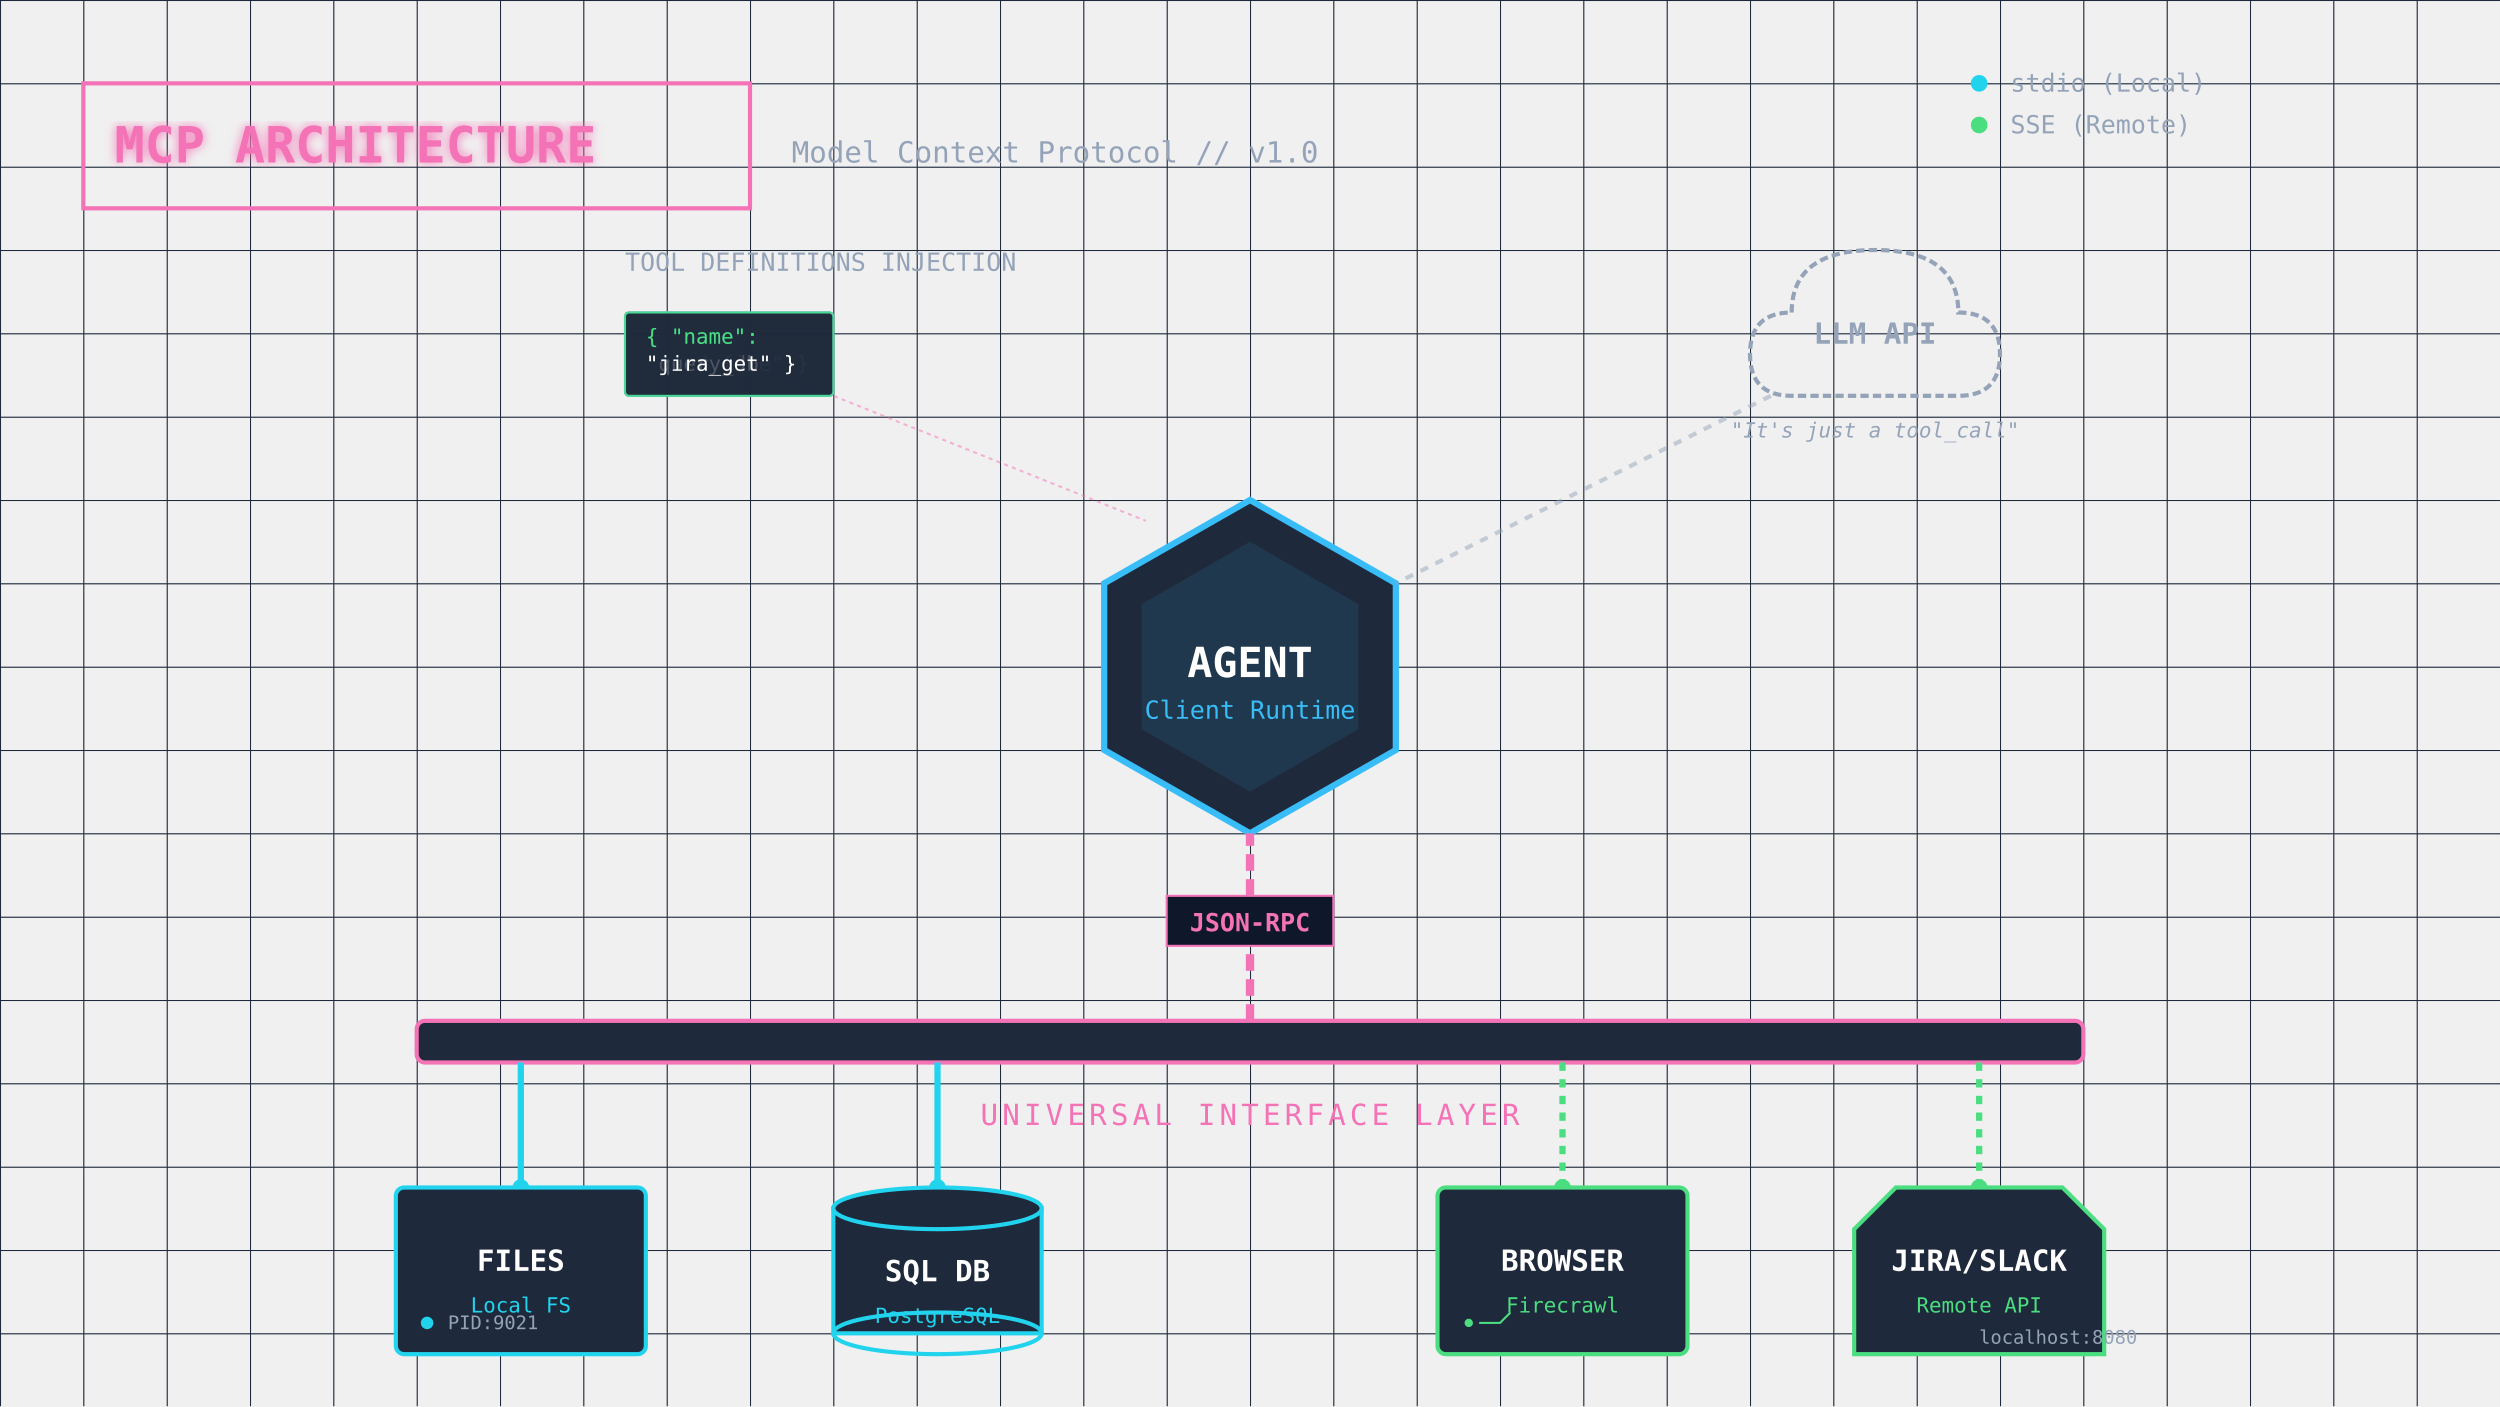
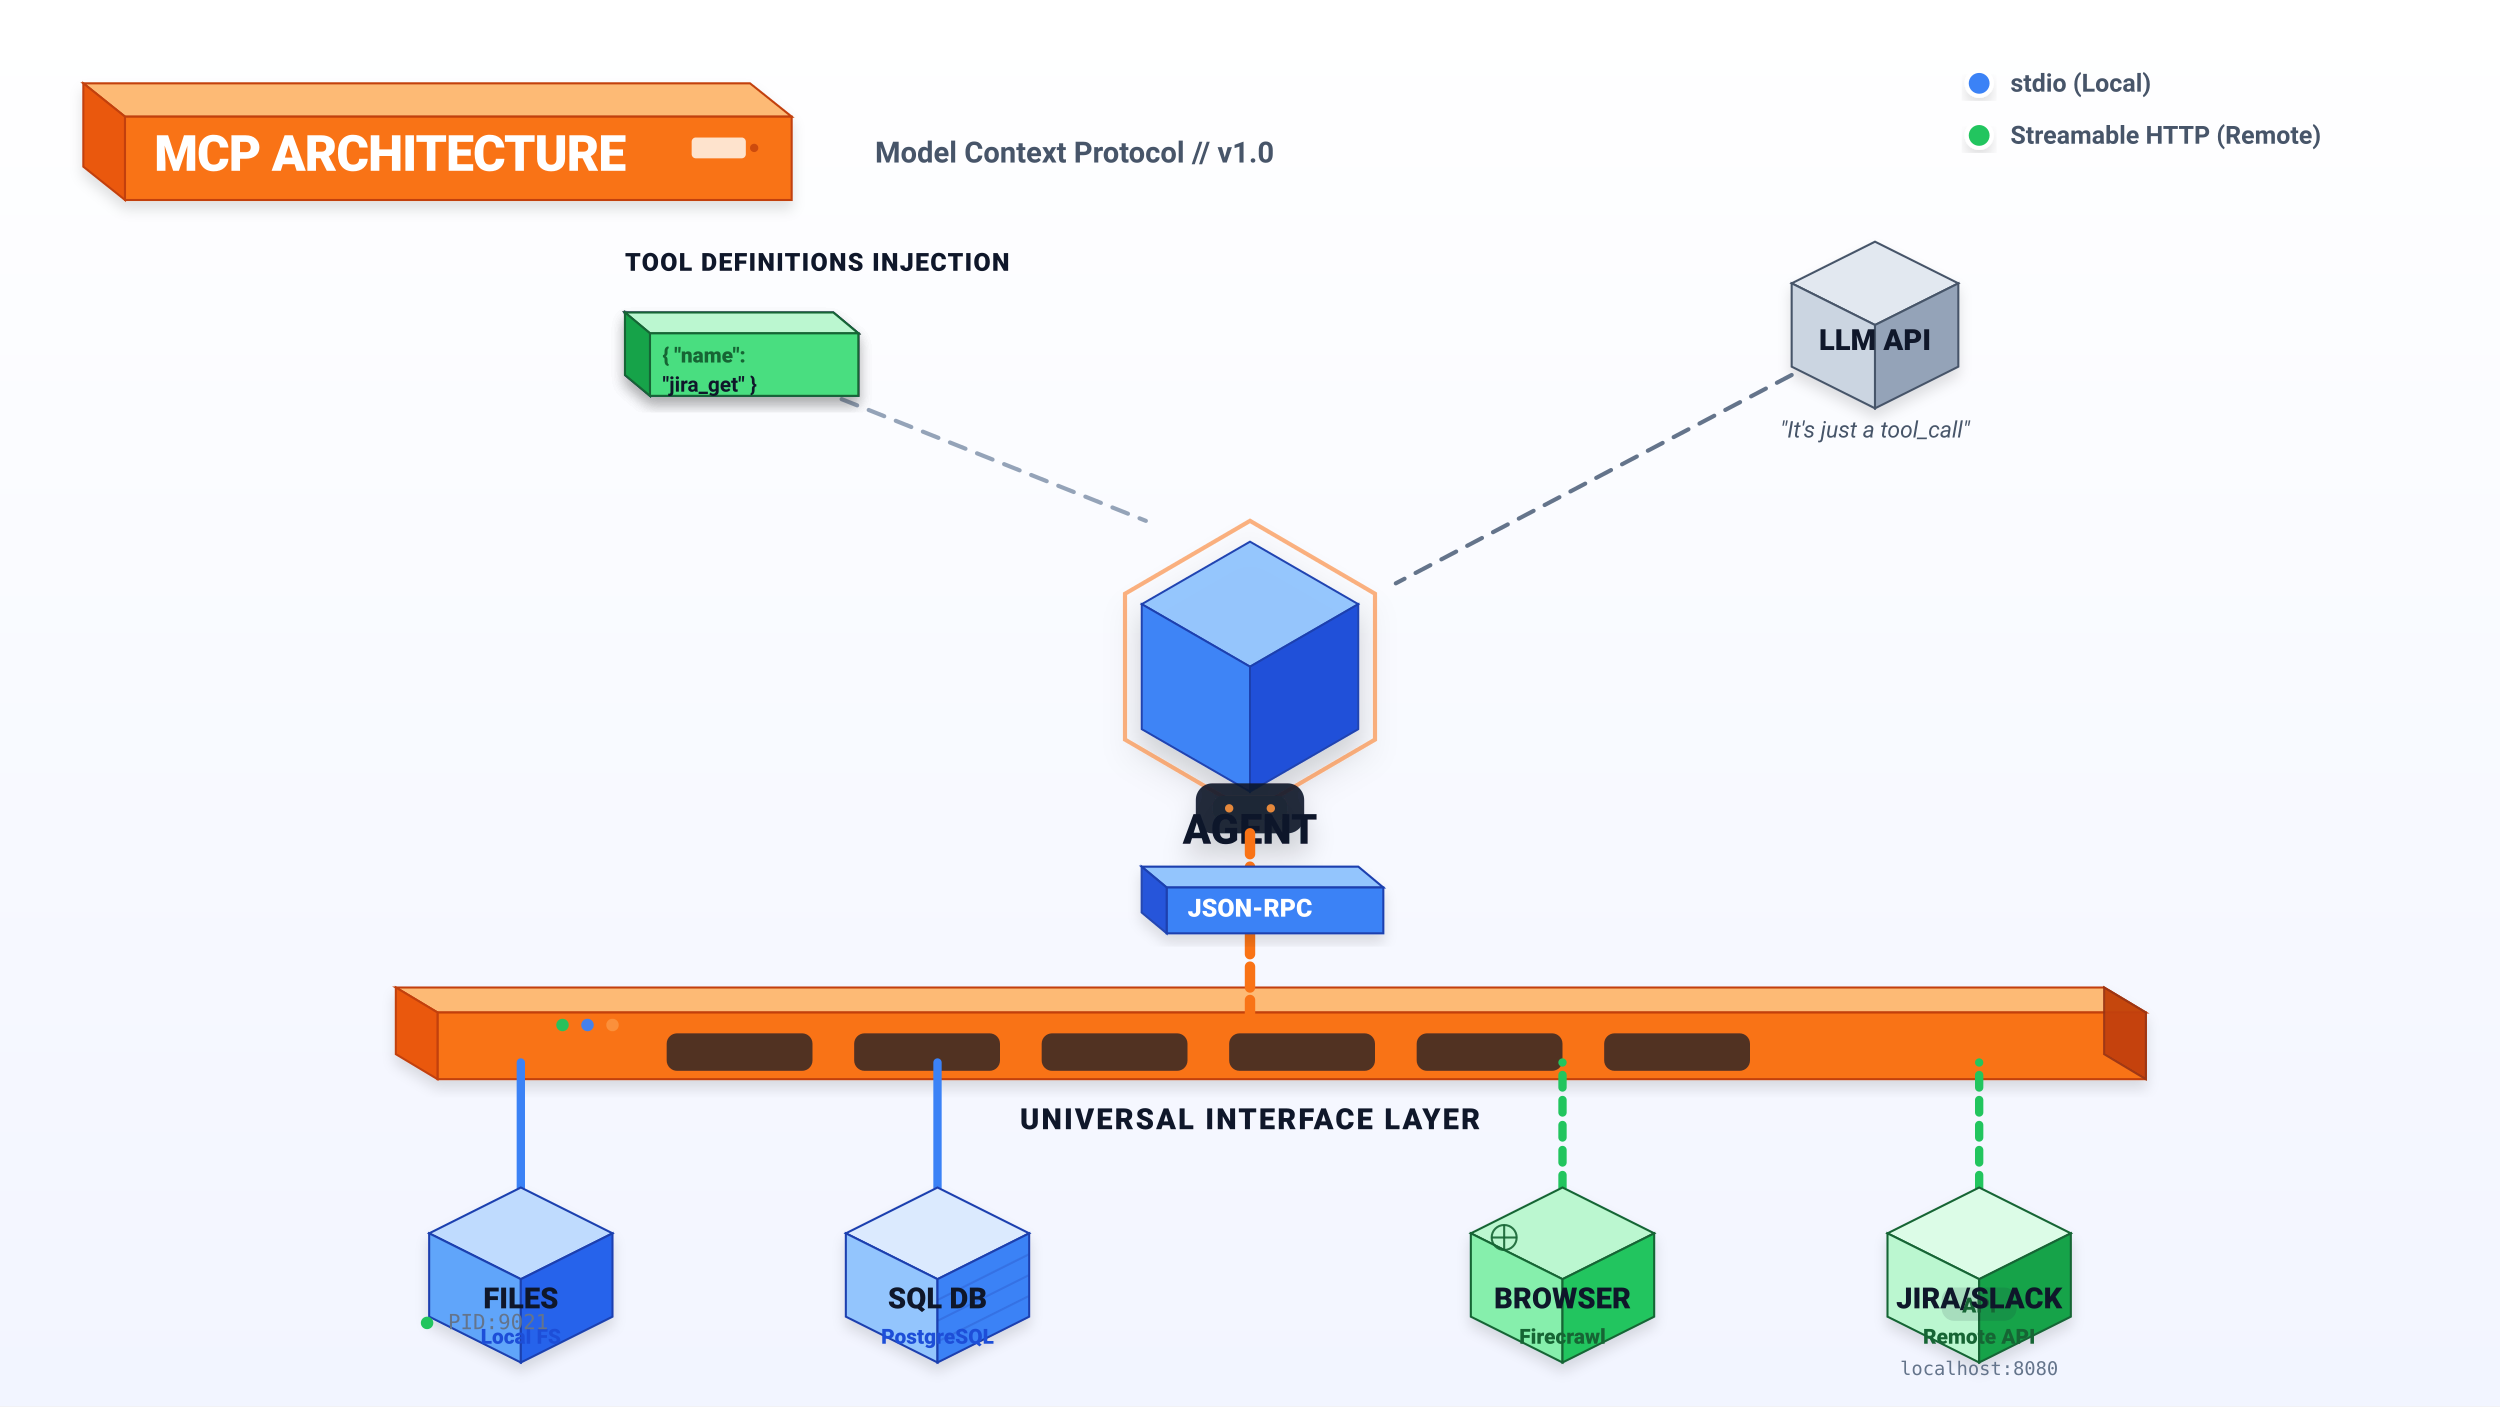
- <svg xmlns="http://www.w3.org/2000/svg" viewBox="0 0 1200 675" font-family="'JetBrains Mono', Consolas, monospace" style="background-color: #0f172a;">
+ <svg xmlns="http://www.w3.org/2000/svg" viewBox="0 0 1200 675" font-family="system-ui, -apple-system, 'Segoe UI', Roboto, Helvetica, Arial, sans-serif" style="background-color: #f6f7fb;">
  <defs>
-     <pattern id="grid" width="40" height="40" patternUnits="userSpaceOnUse">
-       <path d="M 40 0 L 0 0 0 40" fill="none" stroke="#1e293b" stroke-width="1" />
-     </pattern>
-     <filter id="glow">
-       <feGaussianBlur stdDeviation="2.5" result="coloredBlur" />
+     <linearGradient id="bg" x1="0" y1="0" x2="0" y2="1">
+       <stop offset="0" stop-color="#ffffff" />
+       <stop offset="1" stop-color="#f2f5ff" />
+     </linearGradient>
+     <filter id="shadow-sm" x="-20%" y="-20%" width="140%" height="140%">
+       <feGaussianBlur in="SourceAlpha" stdDeviation="3" />
+       <feOffset dx="0" dy="4" result="offsetblur" />
+       <feComponentTransfer>
+         <feFuncA type="linear" slope="0.12" />
+       </feComponentTransfer>
      <feMerge>
-         <feMergeNode in="coloredBlur" />
+         <feMergeNode />
+         <feMergeNode in="SourceGraphic" />
+       </feMerge>
+     </filter>
+     <filter id="shadow-md" x="-20%" y="-20%" width="140%" height="140%">
+       <feGaussianBlur in="SourceAlpha" stdDeviation="6" />
+       <feOffset dx="0" dy="8" result="offsetblur" />
+       <feComponentTransfer>
+         <feFuncA type="linear" slope="0.16" />
+       </feComponentTransfer>
+       <feMerge>
+         <feMergeNode />
        <feMergeNode in="SourceGraphic" />
      </feMerge>
    </filter>
    <marker id="arrow-blue" markerWidth="10" markerHeight="10" refX="9" refY="3" orient="auto">
-       <path d="M0,0 L0,6 L9,3 z" fill="#38bdf8" />
+       <path d="M0,0 L0,6 L9,3 z" fill="#3b82f6" />
    </marker>
-     <linearGradient id="grad-stdio" x1="0%" y1="0%" x2="100%" y2="0%">
-       <stop offset="0%" style="stop-color:#22d3ee;stop-opacity:1" />
-       <stop offset="100%" style="stop-color:#0f172a;stop-opacity:0" />
-     </linearGradient>
-     <linearGradient id="grad-http" x1="0%" y1="0%" x2="100%" y2="0%">
-       <stop offset="0%" style="stop-color:#4ade80;stop-opacity:1" />
-       <stop offset="100%" style="stop-color:#0f172a;stop-opacity:0" />
-     </linearGradient>
+     <marker id="arrow-green" markerWidth="10" markerHeight="10" refX="9" refY="3" orient="auto">
+       <path d="M0,0 L0,6 L9,3 z" fill="#22c55e" />
+     </marker>
  </defs>
-   <rect width="100%" height="100%" fill="url(#grid)" />
+   <rect width="100%" height="100%" fill="url(#bg)" />
  <g transform="translate(40, 40)">
-     <rect x="0" y="0" width="320" height="60" fill="none" stroke="#f472b6" stroke-width="2" />
-     <text x="15" y="38" fill="#f472b6" font-size="24" font-weight="bold" filter="url(#glow)">MCP ARCHITECTURE</text>
-     <text x="340" y="38" fill="#94a3b8" font-size="14">Model Context Protocol // v1.0</text>
+     <g filter="url(#shadow-sm)">
+       <polygon points="0,0 320,0 340,16 20,16" fill="#fdba74" stroke="#c2410c" stroke-width="1" />
+       <polygon points="0,0 20,16 20,56 0,40" fill="#ea580c" stroke="#c2410c" stroke-width="1" />
+       <polygon points="20,16 340,16 340,56 20,56" fill="#f97316" stroke="#c2410c" stroke-width="1" />
+       <rect x="292" y="26" width="26" height="10" rx="2" fill="#fff7ed" opacity="0.85" />
+       <circle cx="322" cy="31" r="2" fill="#c2410c" opacity="0.8" />
+     </g>
+     <text x="34" y="42" fill="#ffffff" font-size="24" font-weight="800" letter-spacing="-0.5">MCP ARCHITECTURE</text>
+     <text x="380" y="38" fill="#475569" font-size="14" font-weight="600">Model Context Protocol // v1.0</text>
  </g>
  <g transform="translate(950, 40)">
-     <circle cx="0" cy="0" r="4" fill="#22d3ee" />
-     <text x="15" y="4" fill="#94a3b8" font-size="12">stdio (Local)</text>
-     <circle cx="0" cy="20" r="4" fill="#4ade80" />
-     <text x="15" y="24" fill="#94a3b8" font-size="12">SSE (Remote)</text>
-   </g>
-   <g transform="translate(600, 320)">
-     <path d="M 0 -80 L 70 -40 L 70 40 L 0 80 L -70 40 L -70 -40 Z" fill="#1e293b" stroke="#38bdf8" stroke-width="3">
-       <animate attributeName="stroke-opacity" values="1;0.5;1" dur="3s" repeatCount="indefinite" />
+     <g transform="translate(0, 0)">
+       <circle cx="0" cy="0" r="6" fill="#3b82f6" stroke="#ffffff" stroke-width="2" filter="url(#shadow-sm)" />
+       <text x="15" y="4" fill="#475569" font-size="12" font-weight="bold">stdio (Local)</text>
+     </g>
+     <g transform="translate(0, 25)">
+       <circle cx="0" cy="0" r="6" fill="#22c55e" stroke="#ffffff" stroke-width="2" filter="url(#shadow-sm)" />
+       <text x="15" y="4" fill="#475569" font-size="12" font-weight="bold">Streamable HTTP (Remote)</text>
+     </g>
+   </g>
+   <g transform="translate(600, 320)" filter="url(#shadow-md)">
+     <g transform="scale(1.2)">
+       <path d="M0 -50 L43.3 -25 L0 0 L-43.3 -25 Z" fill="#93c5fd" stroke="#1e40af" stroke-width="0.8" opacity="0.98" />
+       <path d="M-43.3 -25 L0 0 L0 50 L-43.3 25 Z" fill="#3b82f6" stroke="#1e40af" stroke-width="0.8" opacity="0.98" />
+       <path d="M0 0 L43.3 -25 L43.3 25 L0 50 Z" fill="#1d4ed8" stroke="#1e40af" stroke-width="0.8" opacity="0.98" />
+     </g>
+     <path d="M 0 -70 L 60 -35 L 60 35 L 0 70 L -60 35 L -60 -35 Z" fill="none" stroke="#f97316" stroke-width="2" opacity="0.55">
+       <animate attributeName="stroke-opacity" values="0.8;0;0.8" dur="3s" repeatCount="indefinite" />
+       <animate attributeName="stroke-width" values="2;10;2" dur="3s" repeatCount="indefinite" />
    </path>
-     <path d="M 0 -60 L 52 -30 L 52 30 L 0 60 L -52 30 L -52 -30 Z" fill="#38bdf8" opacity="0.1">
-       <animate attributeName="opacity" values="0.1;0.4;0.1" dur="2s" repeatCount="indefinite" />
-     </path>
-     <text x="0" y="5" fill="#ffffff" font-size="20" font-weight="bold" text-anchor="middle">AGENT</text>
-     <text x="0" y="25" fill="#38bdf8" font-size="12" text-anchor="middle">Client Runtime</text>
+     <g transform="translate(0, 56)">
+       <rect x="-26" y="0" width="52" height="24" rx="8" fill="#0f172a" opacity="0.9" />
+       <rect x="-18" y="6" width="36" height="12" rx="5" fill="#1f2937" opacity="0.95" />
+       <circle cx="-10" cy="12" r="2" fill="#fb923c" opacity="0.9" />
+       <circle cx="10" cy="12" r="2" fill="#fb923c" opacity="0.9" />
+     </g>
+     <text x="0" y="85" fill="#0f172a" font-size="20" font-weight="800" text-anchor="middle">AGENT</text>
+     <text x="0" y="105" fill="#2563eb" font-size="12" text-anchor="middle" font-weight="700">Client Runtime</text>
  </g>
  <g transform="translate(600, 500)">
-     <rect x="-400" y="-10" width="800" height="20" fill="#1e293b" stroke="#f472b6" stroke-width="2" rx="4" />
-     <text x="0" y="40" fill="#f472b6" font-size="14" text-anchor="middle" letter-spacing="2">UNIVERSAL INTERFACE LAYER</text>
-     <line x1="0" y1="-10" x2="0" y2="-100" stroke="#f472b6" stroke-width="4" stroke-dasharray="8,4">
+     <g filter="url(#shadow-sm)">
+       <polygon points="-410,-26 410,-26 430,-14 -390,-14" fill="#fdba74" stroke="#c2410c" stroke-width="1" />
+       <polygon points="-390,-14 430,-14 430,18 -390,18" fill="#f97316" stroke="#c2410c" stroke-width="1" />
+       <polygon points="-410,-26 -390,-14 -390,18 -410,6" fill="#ea580c" stroke="#c2410c" stroke-width="1" />
+       <polygon points="410,-26 430,-14 430,18 410,6" fill="#c2410c" stroke="#9a3412" stroke-width="1" opacity="0.95" />
+       <g opacity="0.95">
+         <rect x="-280" y="-4" width="70" height="18" rx="5" fill="#0f172a" opacity="0.75" />
+         <rect x="-190" y="-4" width="70" height="18" rx="5" fill="#0f172a" opacity="0.75" />
+         <rect x="-100" y="-4" width="70" height="18" rx="5" fill="#0f172a" opacity="0.75" />
+         <rect x="-10" y="-4" width="70" height="18" rx="5" fill="#0f172a" opacity="0.75" />
+         <rect x="80" y="-4" width="70" height="18" rx="5" fill="#0f172a" opacity="0.75" />
+         <rect x="170" y="-4" width="70" height="18" rx="5" fill="#0f172a" opacity="0.75" />
+       </g>
+       <circle cx="-330" cy="-8" r="3" fill="#22c55e" opacity="0.95" />
+       <circle cx="-318" cy="-8" r="3" fill="#3b82f6" opacity="0.95" />
+       <circle cx="-306" cy="-8" r="3" fill="#fb923c" opacity="0.95" />
+     </g>
+     <text x="0" y="42" fill="#0f172a" font-size="14" text-anchor="middle" font-weight="800" letter-spacing="1">UNIVERSAL INTERFACE LAYER</text>
+     <line x1="0" y1="-10" x2="0" y2="-100" stroke="#f97316" stroke-width="5" stroke-dasharray="10,6" stroke-linecap="round">
      <animate attributeName="stroke-dashoffset" values="24;0" dur="1s" repeatCount="indefinite" />
    </line>
-     <rect x="-40" y="-70" width="80" height="24" fill="#0f172a" stroke="#f472b6" />
-     <text x="0" y="-53" fill="#f472b6" font-size="12" text-anchor="middle" font-weight="bold">JSON-RPC</text>
+     <g transform="translate(0, -70)">
+       <g filter="url(#shadow-sm)">
+         <polygon points="-52,-14 52,-14 64,-4 -40,-4" fill="#93c5fd" stroke="#1e40af" stroke-width="1" />
+         <polygon points="-40,-4 64,-4 64,18 -40,18" fill="#3b82f6" stroke="#1e40af" stroke-width="1" />
+         <polygon points="-52,-14 -40,-4 -40,18 -52,8" fill="#1d4ed8" stroke="#1e40af" stroke-width="1" opacity="0.95" />
+       </g>
+       <text x="0" y="10" fill="#ffffff" font-size="12" text-anchor="middle" font-weight="800">JSON-RPC</text>
+     </g>
  </g>
  <g transform="translate(250, 600)">
-     <path d="M 0 -30 L 0 -90" stroke="#22d3ee" stroke-width="3" />
-     <circle cx="0" cy="-30" r="4" fill="#22d3ee" />
-     <circle r="3" fill="#22d3ee">
+     <path d="M 0 -30 L 0 -90" stroke="#3b82f6" stroke-width="4" stroke-linecap="round" />
+     <circle r="4" fill="#3b82f6">
      <animateMotion path="M 0 -30 L 0 -100" dur="1.5s" repeatCount="indefinite" />
    </circle>
-     <rect x="-60" y="-30" width="120" height="80" fill="#1e293b" stroke="#22d3ee" stroke-width="2" rx="4" />
-     <text x="0" y="10" fill="#ffffff" font-size="14" font-weight="bold" text-anchor="middle">FILES</text>
-     <text x="0" y="30" fill="#22d3ee" font-size="10" text-anchor="middle">Local FS</text>
-     <circle cx="-45" cy="35" r="3" fill="#22d3ee">
-       <animate attributeName="opacity" values="1;0.3;1" dur="0.5s" repeatCount="indefinite" />
-     </circle>
-     <text x="-35" y="38" fill="#94a3b8" font-size="9">PID:9021</text>
+     <g filter="url(#shadow-sm)">
+       <path d="M0 -30 L44 -8 L0 14 L-44 -8 Z" fill="#bfdbfe" stroke="#1e40af" stroke-width="1" />
+       <path d="M-44 -8 L0 14 L0 54 L-44 32 Z" fill="#60a5fa" stroke="#1e40af" stroke-width="1" />
+       <path d="M0 14 L44 -8 L44 32 L0 54 Z" fill="#2563eb" stroke="#1e40af" stroke-width="1" />
+     </g>
+     <text x="0" y="28" fill="#0f172a" font-size="14" font-weight="800" text-anchor="middle">FILES</text>
+     <text x="0" y="45" fill="#1d4ed8" font-size="10" text-anchor="middle" font-weight="800">Local FS</text>
+     <circle cx="-45" cy="35" r="3" fill="#22c55e">
+       <animate attributeName="opacity" values="1;0.4;1" dur="0.8s" repeatCount="indefinite" />
+     </circle>
+     <text x="-35" y="38" fill="#64748b" font-size="10" font-family="monospace">PID:9021</text>
  </g>
  <g transform="translate(450, 600)">
-     <path d="M 0 -30 L 0 -90" stroke="#22d3ee" stroke-width="3" />
-     <circle cx="0" cy="-30" r="4" fill="#22d3ee" />
-     <circle r="3" fill="#22d3ee">
+     <path d="M 0 -30 L 0 -90" stroke="#3b82f6" stroke-width="4" stroke-linecap="round" />
+     <circle r="4" fill="#3b82f6">
      <animateMotion path="M 0 -30 L 0 -100" dur="1.5s" begin="0.7s" repeatCount="indefinite" />
    </circle>
-     <path d="M -50 -20 L 50 -20 L 50 40 L -50 40 Z" fill="#1e293b" stroke="#22d3ee" stroke-width="2" />
-     <ellipse cx="0" cy="-20" rx="50" ry="10" fill="#1e293b" stroke="#22d3ee" stroke-width="2" />
-     <ellipse cx="0" cy="40" rx="50" ry="10" fill="none" stroke="#22d3ee" stroke-width="2" />
-     <text x="0" y="15" fill="#ffffff" font-size="14" font-weight="bold" text-anchor="middle">SQL DB</text>
-     <text x="0" y="35" fill="#22d3ee" font-size="10" text-anchor="middle">PostgreSQL</text>
+     <g filter="url(#shadow-sm)">
+       <path d="M0 -30 L44 -8 L0 14 L-44 -8 Z" fill="#dbeafe" stroke="#1e40af" stroke-width="1" />
+       <path d="M-44 -8 L0 14 L0 54 L-44 32 Z" fill="#93c5fd" stroke="#1e40af" stroke-width="1" />
+       <path d="M0 14 L44 -8 L44 32 L0 54 Z" fill="#3b82f6" stroke="#1e40af" stroke-width="1" />
+       <path d="M0 24 L44 2" stroke="#1e40af" stroke-width="1" opacity="0.25" fill="none" />
+       <path d="M0 34 L44 12" stroke="#1e40af" stroke-width="1" opacity="0.25" fill="none" />
+       <path d="M0 44 L44 22" stroke="#1e40af" stroke-width="1" opacity="0.25" fill="none" />
+     </g>
+     <text x="0" y="28" fill="#0f172a" font-size="14" font-weight="800" text-anchor="middle">SQL DB</text>
+     <text x="0" y="45" fill="#1d4ed8" font-size="10" text-anchor="middle" font-weight="800">PostgreSQL</text>
  </g>
  <g transform="translate(750, 600)">
-     <path d="M 0 -30 L 0 -90" stroke="#4ade80" stroke-width="3" stroke-dasharray="4,4" />
-     <circle cx="0" cy="-30" r="4" fill="#4ade80" />
-     <circle r="3" fill="#4ade80">
+     <path d="M 0 -30 L 0 -90" stroke="#22c55e" stroke-width="4" stroke-dasharray="6,6" stroke-linecap="round" />
+     <circle r="4" fill="#22c55e">
      <animateMotion path="M 0 -30 L 0 -100" dur="2s" repeatCount="indefinite" />
    </circle>
-     <rect x="-60" y="-30" width="120" height="80" fill="#1e293b" stroke="#4ade80" stroke-width="2" rx="4" />
-     <text x="0" y="10" fill="#ffffff" font-size="14" font-weight="bold" text-anchor="middle">BROWSER</text>
-     <text x="0" y="30" fill="#4ade80" font-size="10" text-anchor="middle">Firecrawl</text>
-     <path d="M -40 35 L -30 35 L -25 30" fill="none" stroke="#4ade80" stroke-width="1" />
-     <circle cx="-45" cy="35" r="2" fill="#4ade80" />
+     <g filter="url(#shadow-sm)">
+       <path d="M0 -30 L44 -8 L0 14 L-44 -8 Z" fill="#bbf7d0" stroke="#166534" stroke-width="1" />
+       <path d="M-44 -8 L0 14 L0 54 L-44 32 Z" fill="#86efac" stroke="#166534" stroke-width="1" />
+       <path d="M0 14 L44 -8 L44 32 L0 54 Z" fill="#22c55e" stroke="#166534" stroke-width="1" />
+     </g>
+     <text x="0" y="28" fill="#0f172a" font-size="14" font-weight="800" text-anchor="middle">BROWSER</text>
+     <text x="0" y="45" fill="#166534" font-size="10" text-anchor="middle" font-weight="800">Firecrawl</text>
+     <circle cx="-28" cy="-6" r="6" stroke="#166534" stroke-width="1" fill="none" opacity="0.9" />
+     <path d="M-34 -6 L-22 -6" stroke="#166534" stroke-width="1" opacity="0.9" />
+     <path d="M-28 -12 L-28 0" stroke="#166534" stroke-width="1" opacity="0.9" />
  </g>
  <g transform="translate(950, 600)">
-     <path d="M 0 -30 L 0 -90" stroke="#4ade80" stroke-width="3" stroke-dasharray="4,4" />
-     <circle cx="0" cy="-30" r="4" fill="#4ade80" />
-     <circle r="3" fill="#4ade80">
+     <path d="M 0 -30 L 0 -90" stroke="#22c55e" stroke-width="4" stroke-dasharray="6,6" stroke-linecap="round" />
+     <circle r="4" fill="#22c55e">
      <animateMotion path="M 0 -30 L 0 -100" dur="2s" begin="1s" repeatCount="indefinite" />
    </circle>
-     <path d="M -60 -10 L -60 50 L 60 50 L 60 -10 L 40 -30 L -40 -30 Z" fill="#1e293b" stroke="#4ade80" stroke-width="2" />
-     <text x="0" y="10" fill="#ffffff" font-size="14" font-weight="bold" text-anchor="middle">JIRA/SLACK</text>
-     <text x="0" y="30" fill="#4ade80" font-size="10" text-anchor="middle">Remote API</text>
-     <text x="0" y="45" fill="#94a3b8" font-size="9">localhost:8080</text>
+     <g filter="url(#shadow-sm)">
+       <path d="M0 -30 L44 -8 L0 14 L-44 -8 Z" fill="#dcfce7" stroke="#166534" stroke-width="1" />
+       <path d="M-44 -8 L0 14 L0 54 L-44 32 Z" fill="#bbf7d0" stroke="#166534" stroke-width="1" />
+       <path d="M0 14 L44 -8 L44 32 L0 54 Z" fill="#16a34a" stroke="#166534" stroke-width="1" />
+       <rect x="-18" y="18" width="36" height="16" rx="6" fill="#0f172a" opacity="0.12" />
+       <text x="0" y="30" fill="#166534" font-size="10" text-anchor="middle" font-weight="800">API</text>
+     </g>
+     <text x="0" y="28" fill="#0f172a" font-size="14" font-weight="800" text-anchor="middle">JIRA/SLACK</text>
+     <text x="0" y="45" fill="#166534" font-size="10" text-anchor="middle" font-weight="800">Remote API</text>
+     <text x="0" y="60" fill="#64748b" font-size="9" font-family="monospace" text-anchor="middle">localhost:8080</text>
  </g>
  <g transform="translate(300, 150)">
-     <text x="0" y="-20" fill="#94a3b8" font-size="12">TOOL DEFINITIONS INJECTION</text>
-     <path d="M 0 0 L 250 100" stroke="#f472b6" stroke-width="1" stroke-dasharray="2,2" opacity="0.5" />
+     <text x="0" y="-20" fill="#0f172a" font-size="12" font-weight="800" letter-spacing="0.6">TOOL DEFINITIONS INJECTION</text>
+     <path d="M 0 0 L 250 100" stroke="#94a3b8" stroke-width="2" stroke-dasharray="8,6" stroke-linecap="round" />
    <g>
-       <rect x="0" y="0" width="100" height="40" fill="#1e293b" stroke="#f472b6" stroke-width="1" rx="2" opacity="0.8" />
-       <text x="10" y="15" fill="#f472b6" font-size="10">{ "name":</text>
-       <text x="10" y="28" fill="#ffffff" font-size="10">  "read_file" }</text>
+       <g filter="url(#shadow-sm)">
+         <polygon points="0,0 100,0 112,10 12,10" fill="#fed7aa" stroke="#c2410c" stroke-width="1" />
+         <polygon points="0,0 12,10 12,40 0,30" fill="#ea580c" stroke="#c2410c" stroke-width="1" />
+         <polygon points="12,10 112,10 112,40 12,40" fill="#fb923c" stroke="#c2410c" stroke-width="1" />
+       </g>
+       <text x="18" y="24" fill="#9a3412" font-size="10" font-weight="800">{ "name":</text>
+       <text x="18" y="38" fill="#0f172a" font-size="10" font-weight="700">  "read_file" }</text>
      <animateMotion path="M -50 -50 L 250 130" dur="4s" repeatCount="indefinite" />
      <animate attributeName="opacity" values="0;1;1;0" dur="4s" repeatCount="indefinite" />
    </g>
    <g>
-       <rect x="0" y="0" width="100" height="40" fill="#1e293b" stroke="#22d3ee" stroke-width="1" rx="2" opacity="0.8" />
-       <text x="10" y="15" fill="#22d3ee" font-size="10">{ "name":</text>
-       <text x="10" y="28" fill="#ffffff" font-size="10">  "query_db" }</text>
+       <g filter="url(#shadow-sm)">
+         <polygon points="0,0 100,0 112,10 12,10" fill="#bfdbfe" stroke="#1e40af" stroke-width="1" />
+         <polygon points="0,0 12,10 12,40 0,30" fill="#2563eb" stroke="#1e40af" stroke-width="1" />
+         <polygon points="12,10 112,10 112,40 12,40" fill="#60a5fa" stroke="#1e40af" stroke-width="1" />
+       </g>
+       <text x="18" y="24" fill="#1e40af" font-size="10" font-weight="800">{ "name":</text>
+       <text x="18" y="38" fill="#0f172a" font-size="10" font-weight="700">  "query_db" }</text>
      <animateMotion path="M -50 -50 L 250 130" dur="4s" begin="1.3s" repeatCount="indefinite" />
      <animate attributeName="opacity" values="0;1;1;0" dur="4s" begin="1.3s" repeatCount="indefinite" />
    </g>
    <g>
-       <rect x="0" y="0" width="100" height="40" fill="#1e293b" stroke="#4ade80" stroke-width="1" rx="2" opacity="0.8" />
-       <text x="10" y="15" fill="#4ade80" font-size="10">{ "name":</text>
-       <text x="10" y="28" fill="#ffffff" font-size="10">  "jira_get" }</text>
+       <g filter="url(#shadow-sm)">
+         <polygon points="0,0 100,0 112,10 12,10" fill="#bbf7d0" stroke="#166534" stroke-width="1" />
+         <polygon points="0,0 12,10 12,40 0,30" fill="#16a34a" stroke="#166534" stroke-width="1" />
+         <polygon points="12,10 112,10 112,40 12,40" fill="#4ade80" stroke="#166534" stroke-width="1" />
+       </g>
+       <text x="18" y="24" fill="#166534" font-size="10" font-weight="800">{ "name":</text>
+       <text x="18" y="38" fill="#0f172a" font-size="10" font-weight="700">  "jira_get" }</text>
      <animateMotion path="M -50 -50 L 250 130" dur="4s" begin="2.6s" repeatCount="indefinite" />
      <animate attributeName="opacity" values="0;1;1;0" dur="4s" begin="2.6s" repeatCount="indefinite" />
    </g>
  </g>
  <g transform="translate(900, 150)">
-     <path d="M -40 0 Q -40 -30 0 -30 T 40 0 Q 60 0 60 20 T 40 40 L -40 40 Q -60 40 -60 20 T -40 0" fill="none" stroke="#94a3b8" stroke-width="2" stroke-dasharray="4,2" />
-     <text x="0" y="15" fill="#94a3b8" font-size="14" text-anchor="middle" font-weight="bold">LLM API</text>
-     <path d="M -50 40 L -230 130" stroke="#94a3b8" stroke-width="2" stroke-dasharray="4,4" opacity="0.5" />
+     <g filter="url(#shadow-sm)">
+       <path d="M0 -34 L40 -14 L0 6 L-40 -14 Z" fill="#e2e8f0" stroke="#475569" stroke-width="1" />
+       <path d="M-40 -14 L0 6 L0 46 L-40 26 Z" fill="#cbd5e1" stroke="#475569" stroke-width="1" />
+       <path d="M0 6 L40 -14 L40 26 L0 46 Z" fill="#94a3b8" stroke="#475569" stroke-width="1" />
+     </g>
+     <text x="0" y="18" fill="#0f172a" font-size="14" text-anchor="middle" font-weight="800">LLM API</text>
+     <path d="M -40 30 L -230 130" stroke="#64748b" stroke-width="2" stroke-dasharray="8,6" stroke-linecap="round" />
    <g transform="translate(0, 60)">
-       <text x="0" y="0" fill="#94a3b8" font-size="10" text-anchor="middle" font-style="italic">"It's just a tool_call"</text>
+       <text x="0" y="0" fill="#475569" font-size="11" text-anchor="middle" font-style="italic">"It's just a tool_call"</text>
    </g>
  </g>
</svg>
